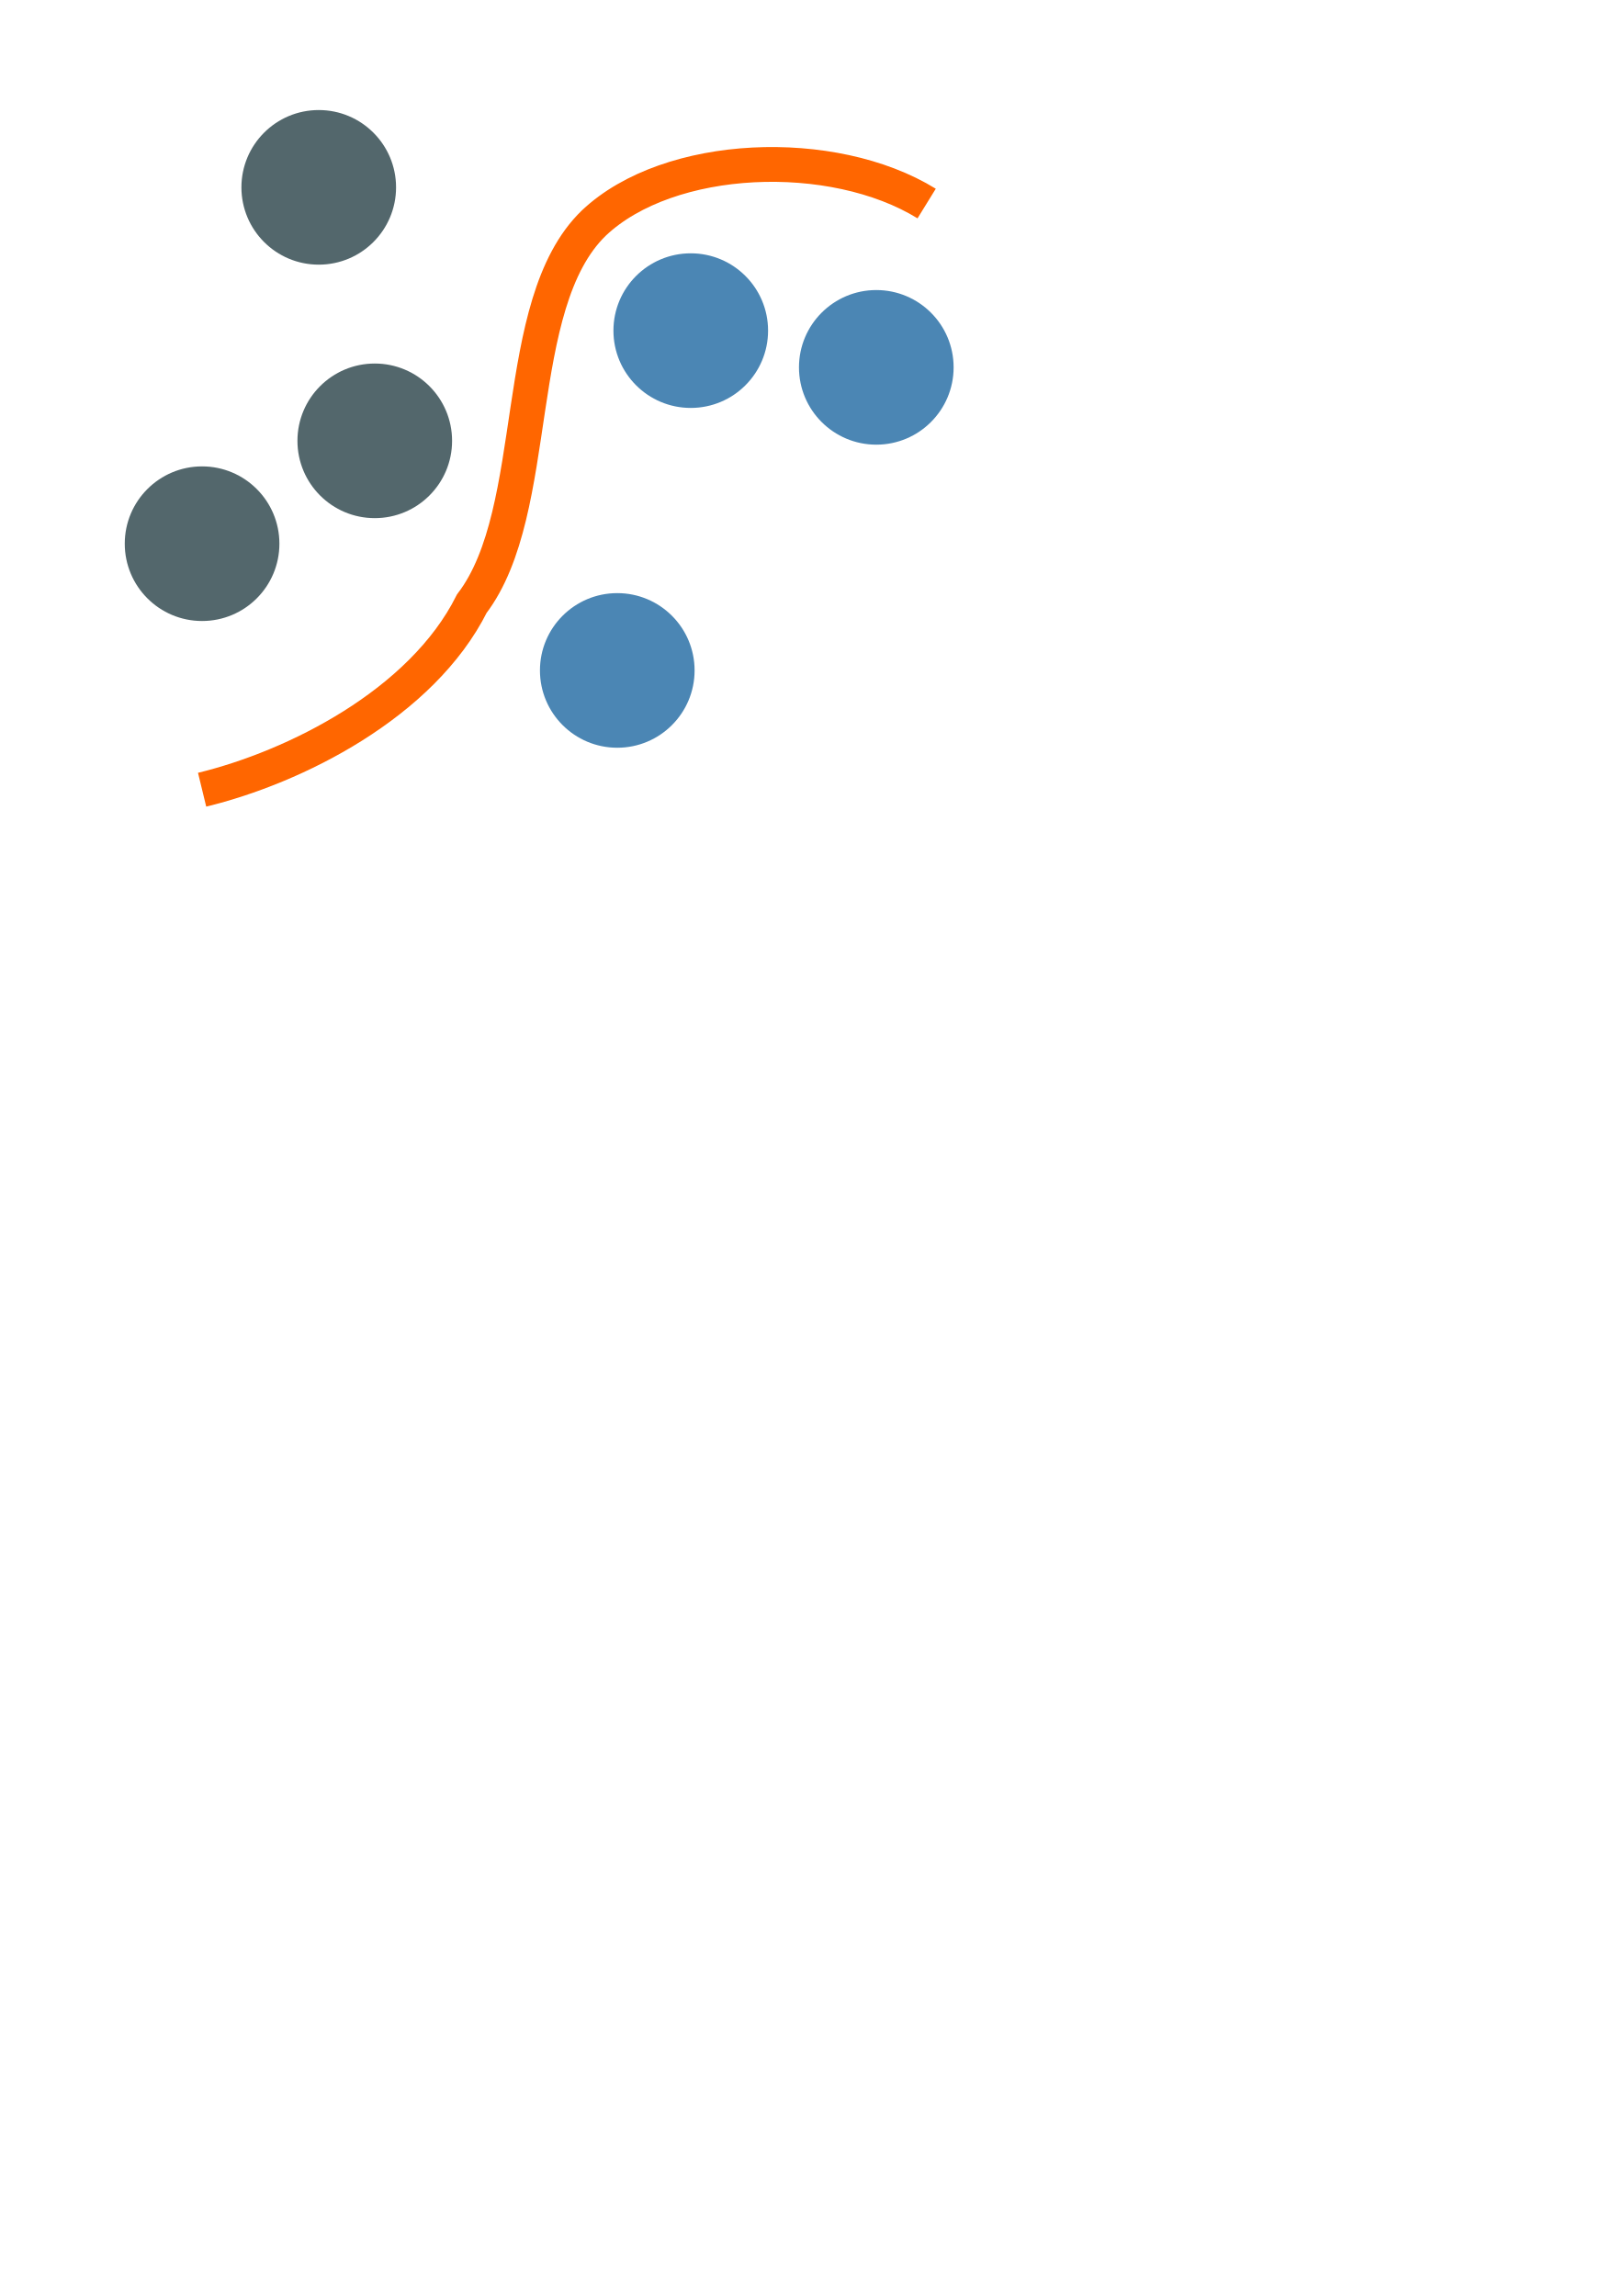
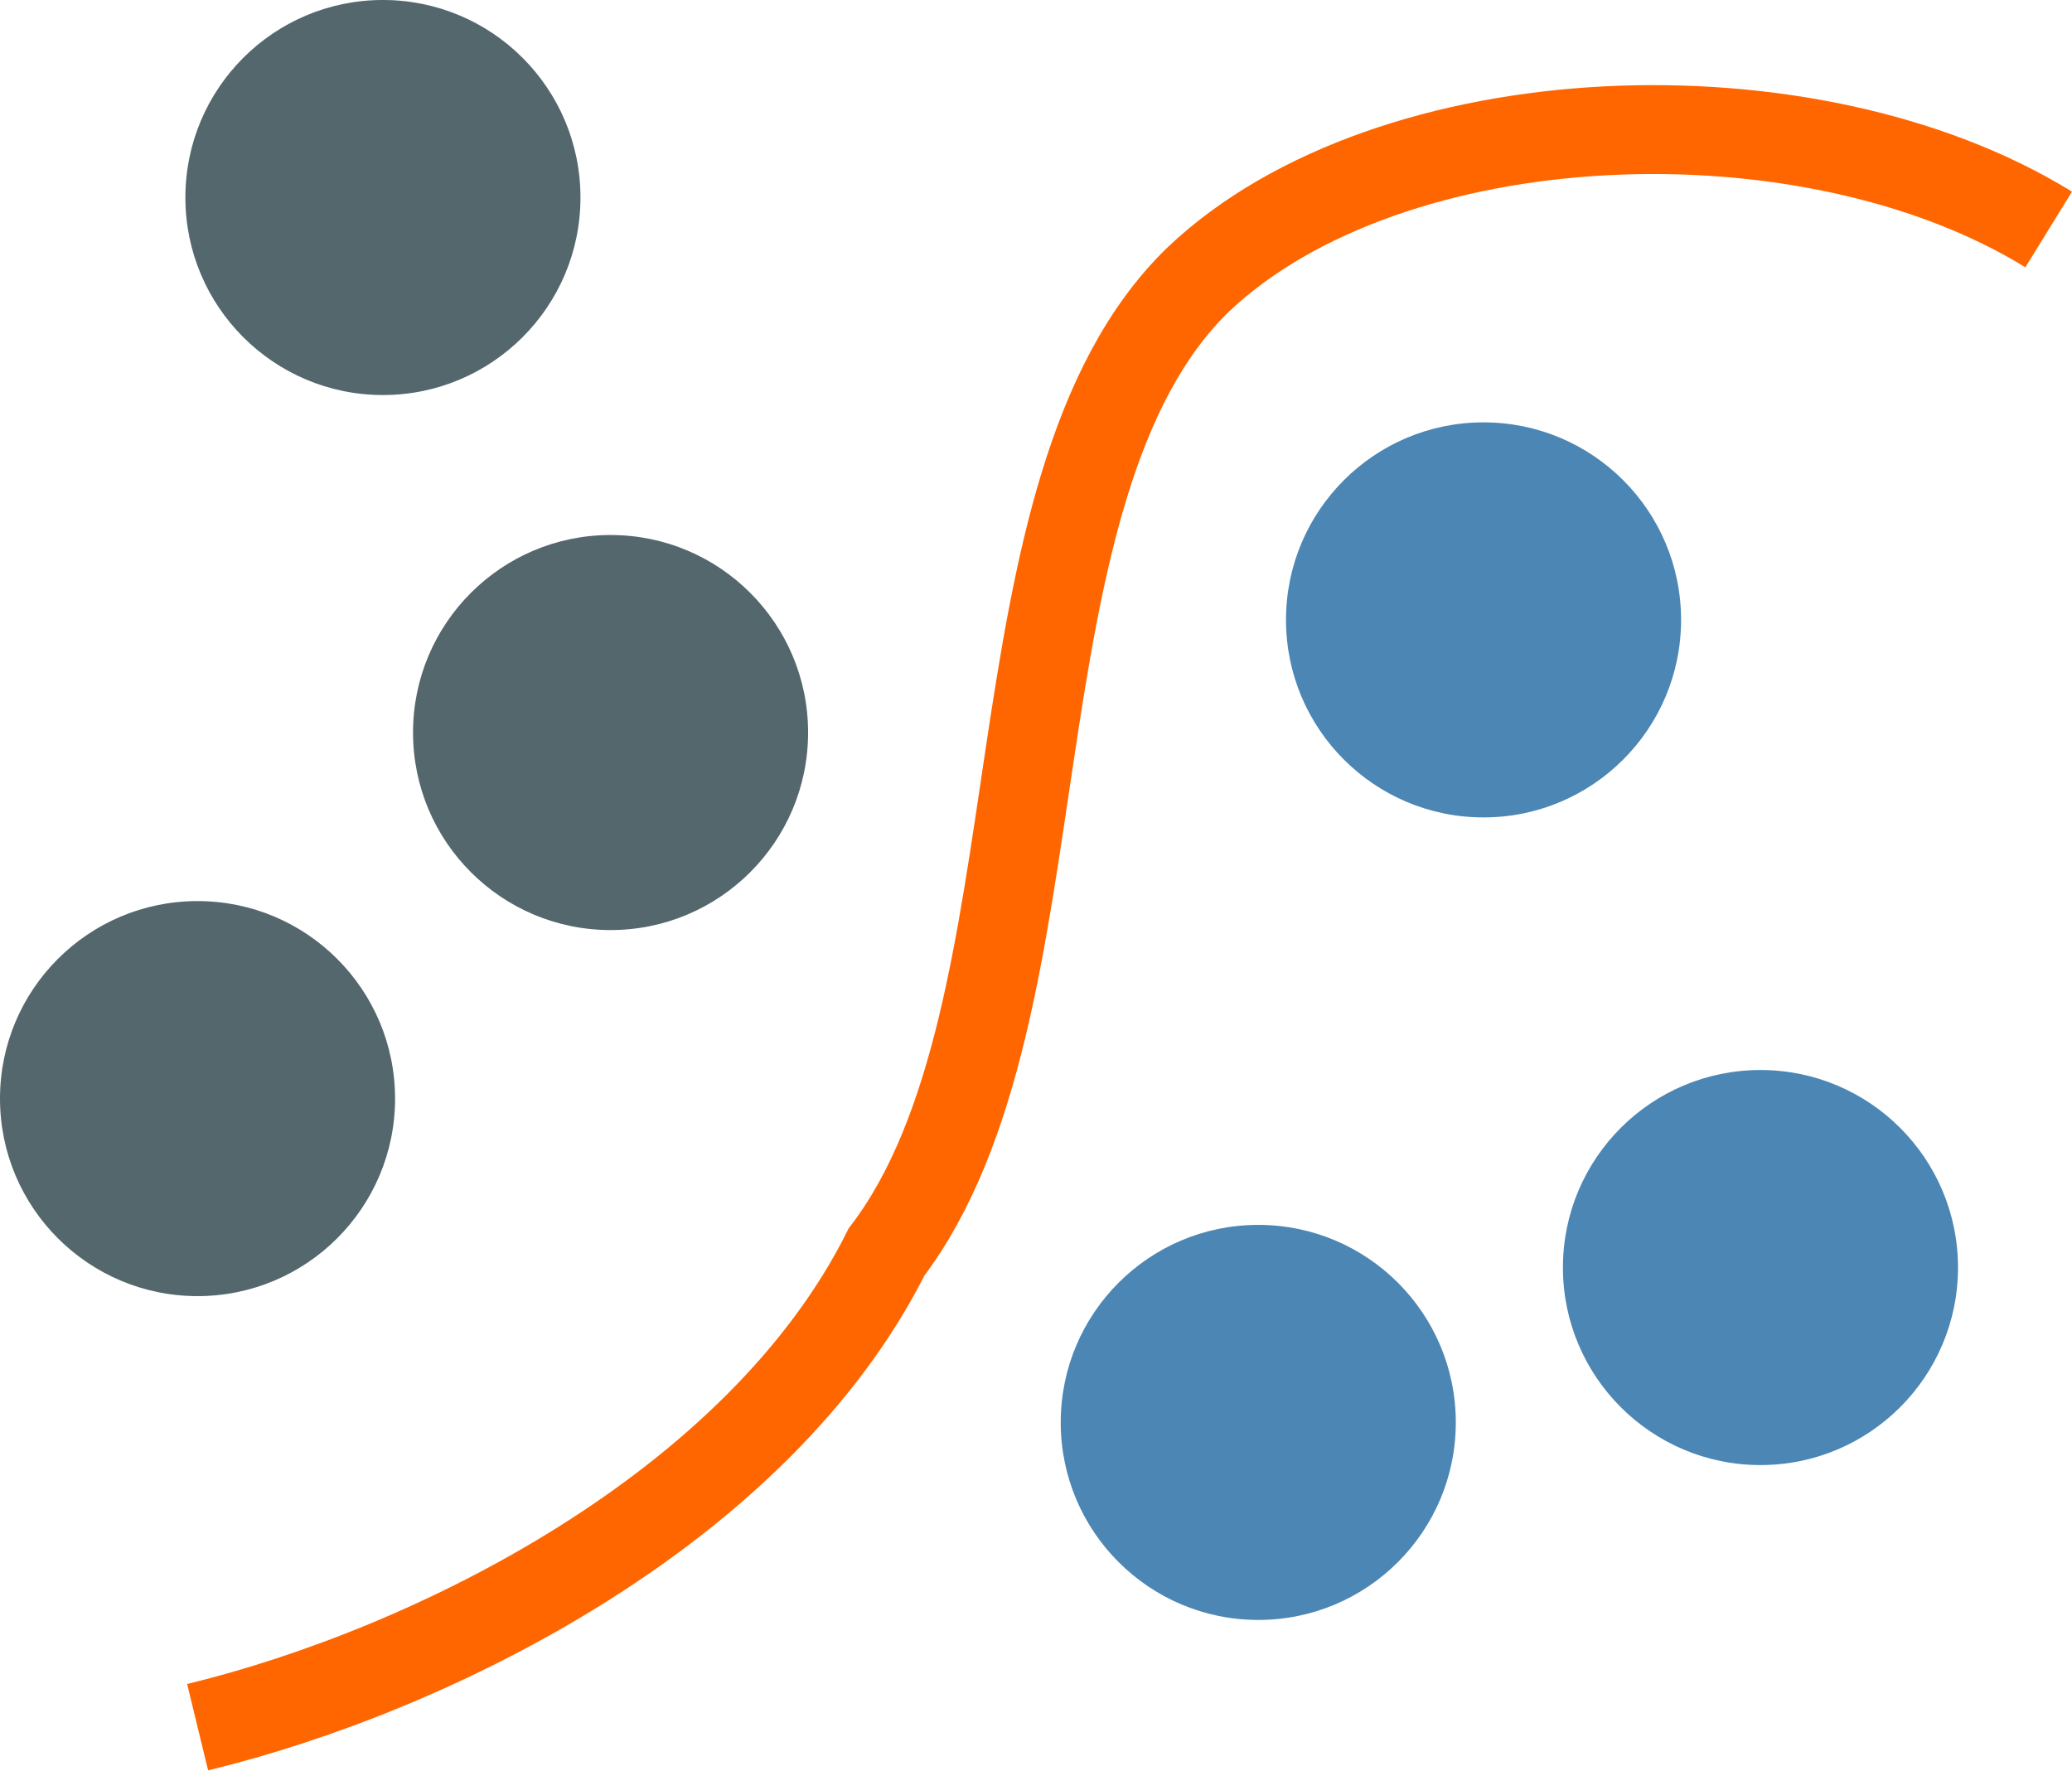
- <svg xmlns="http://www.w3.org/2000/svg" width="210mm" height="297mm" viewBox="0 0 210 297" version="1.1" id="svg5">
+ <svg xmlns="http://www.w3.org/2000/svg" width="104.892mm" height="89.63mm" viewBox="0 0 104.892 89.63" version="1.1" id="svg5">
  <defs id="defs2" />
-   <g id="layer1">
-     <circle style="fill:#53676c;fill-opacity:1;stroke-width:0.265" id="path972" cx="41.224" cy="24.235" r="10" />
-     <circle style="fill:#53676c;fill-opacity:1;stroke-width:0.265" id="path972-7" cx="48.47" cy="57.024" r="10" />
+   <g id="layer1" transform="translate(-16.136,-14.7104)">
+     <circle style="fill:#53676c;fill-opacity:1;stroke-width:0.265" id="path972" cx="35.521" cy="24.71" r="10" />
+     <circle style="fill:#53676c;fill-opacity:1;stroke-width:0.265" id="path972-7" cx="47.045" cy="51.797" r="10" />
    <circle style="fill:#53676c;fill-opacity:1;stroke-width:0.265" id="path972-3" cx="26.136" cy="70.33" r="10" />
    <circle style="fill:#4b86b4;fill-opacity:1;stroke-width:0.265" id="path972-3-7" cx="79.834" cy="86.724" r="10" />
-     <circle style="fill:#4b86b4;fill-opacity:1;stroke-width:0.265" id="path972-3-5" cx="89.338" cy="42.768" r="10" />
-     <circle style="fill:#4b86b4;fill-opacity:1;stroke-width:0.265" id="path972-3-0" cx="113.335" cy="47.52" r="10" />
-     <path style="fill:none;stroke:#ff6600;stroke-width:4.5;stroke-linecap:butt;stroke-linejoin:miter;stroke-opacity:1;stroke-miterlimit:4;stroke-dasharray:none" d="M 26.14,102.154 C 38.132,99.241 54.537,91.05 61.022,78.086 70.248,65.972 65.85,39.425 76.814,28.843 c 9.713,-9.185 30.885,-10.004 43.034,-2.515" id="path1687" />
+     <circle style="fill:#4b86b4;fill-opacity:1;stroke-width:0.265" id="path972-3-5" cx="91.238" cy="46.094" r="10" />
+     <circle style="fill:#4b86b4;fill-opacity:1;stroke-width:0.265" id="path972-3-0" cx="105.257" cy="78.883" r="10" />
+     <path style="fill:none;stroke:#ff6600;stroke-width:4.5;stroke-linecap:butt;stroke-linejoin:miter;stroke-miterlimit:4;stroke-dasharray:none;stroke-opacity:1" d="M 26.14,102.154 C 38.132,99.241 54.537,91.05 61.022,78.086 70.248,65.972 65.85,39.425 76.814,28.843 c 9.713,-9.185 30.885,-10.004 43.034,-2.515" id="path1687" />
  </g>
</svg>
